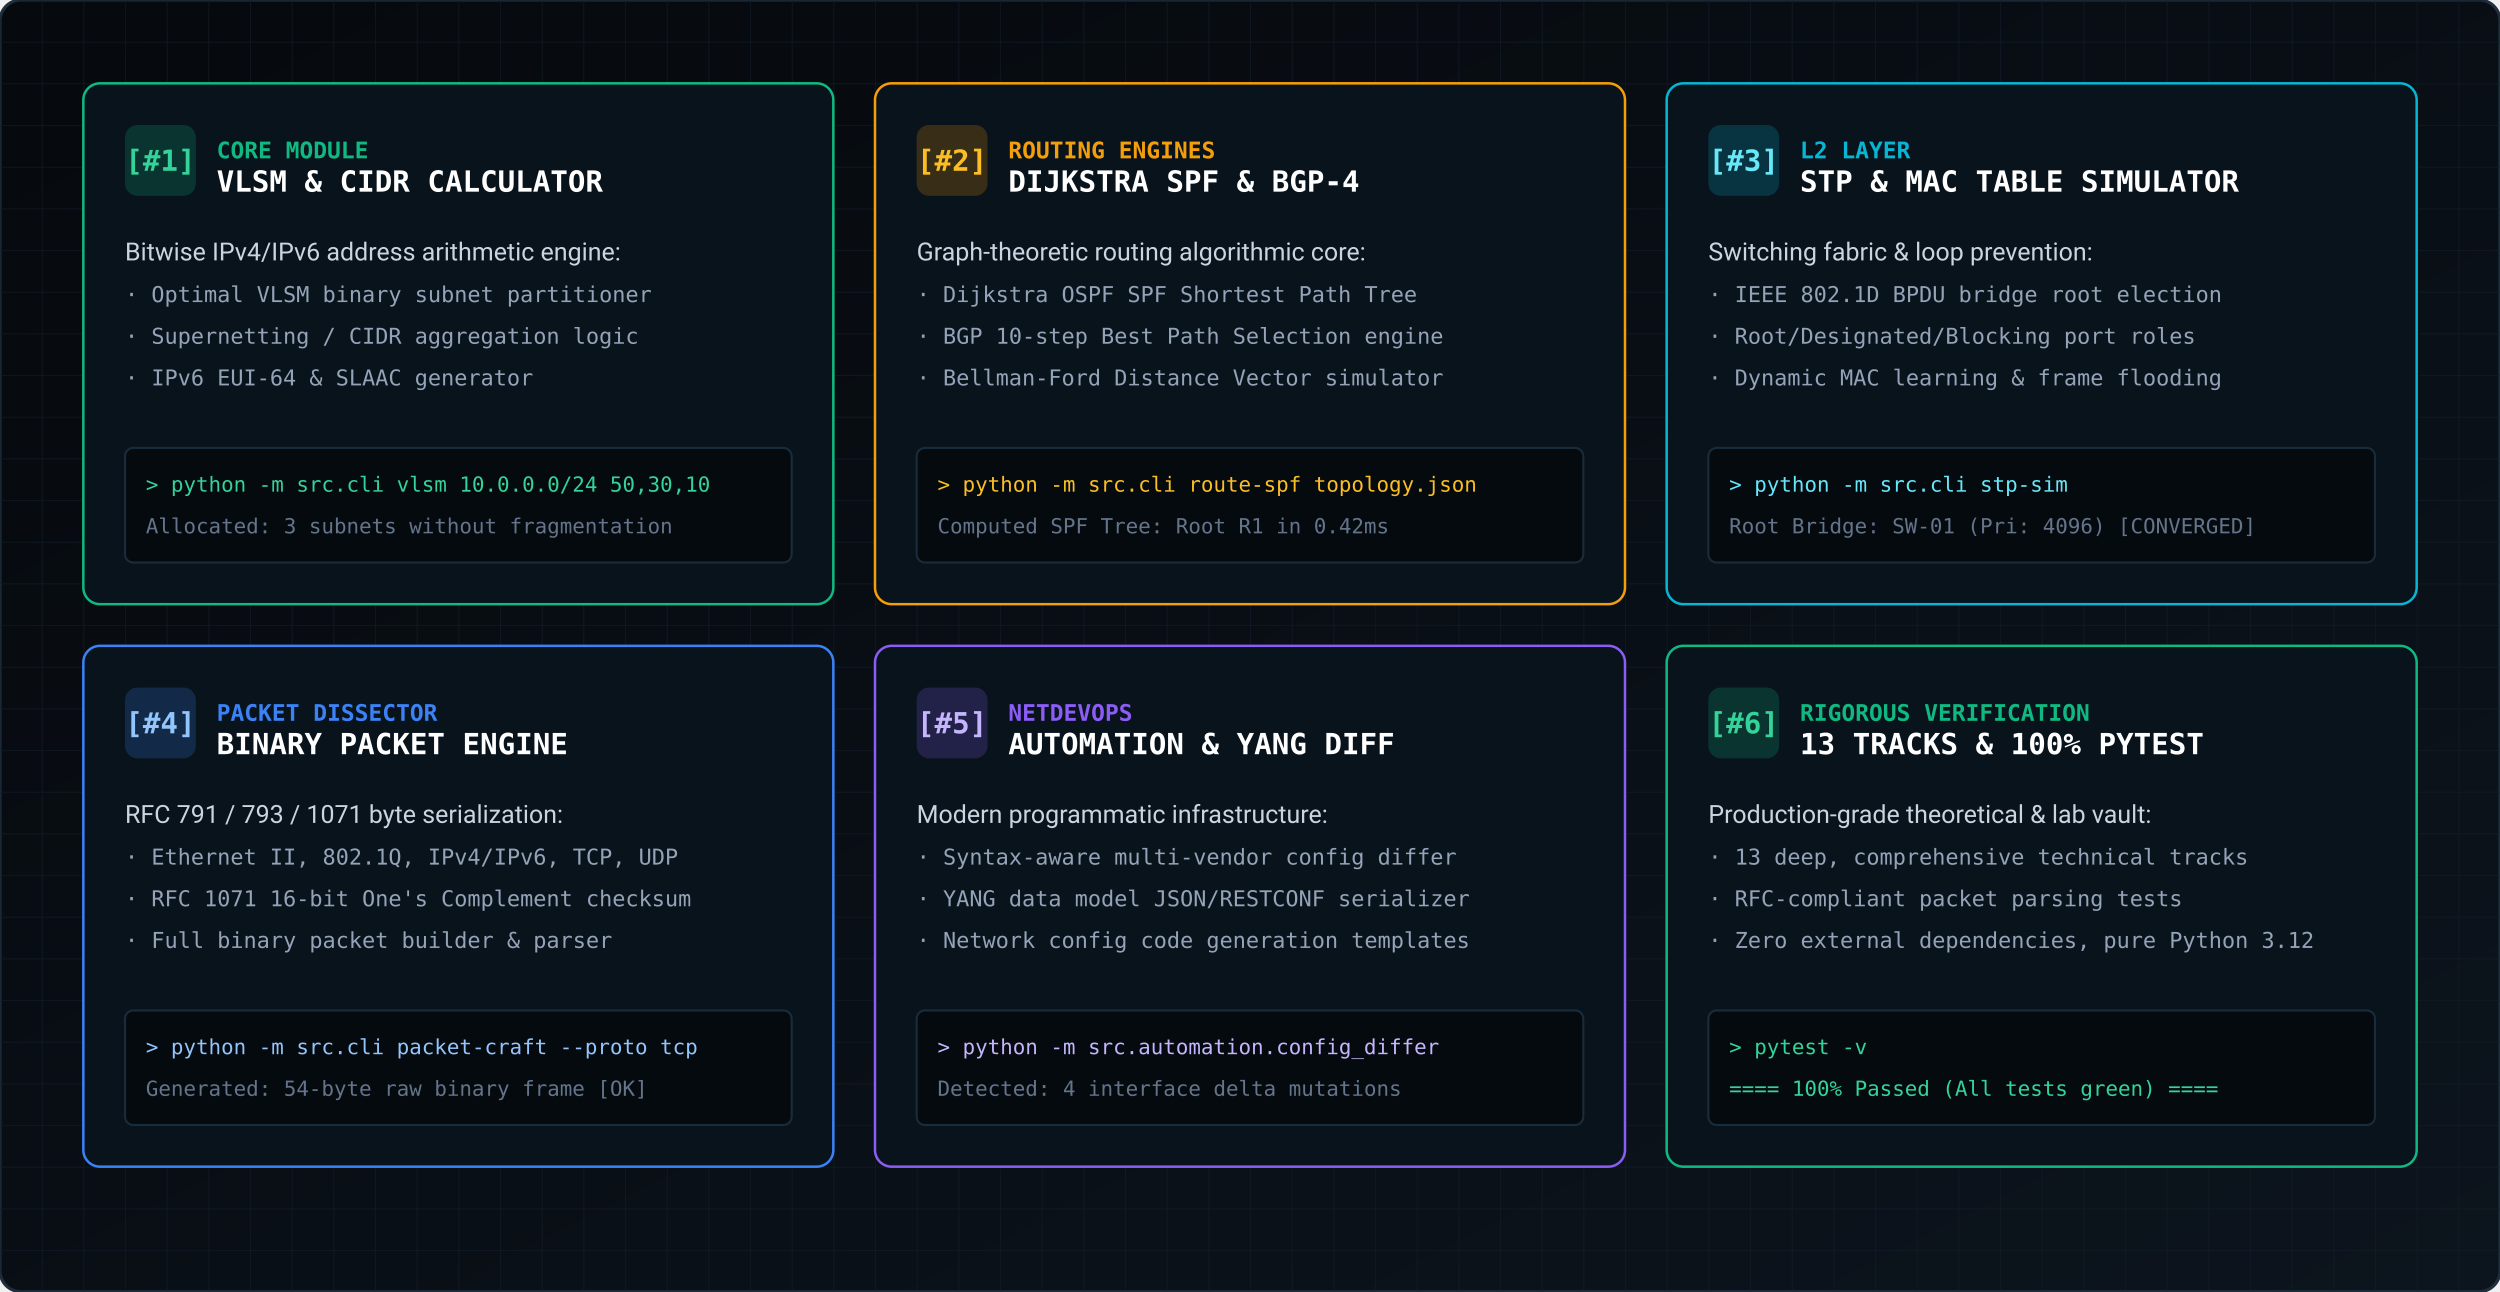
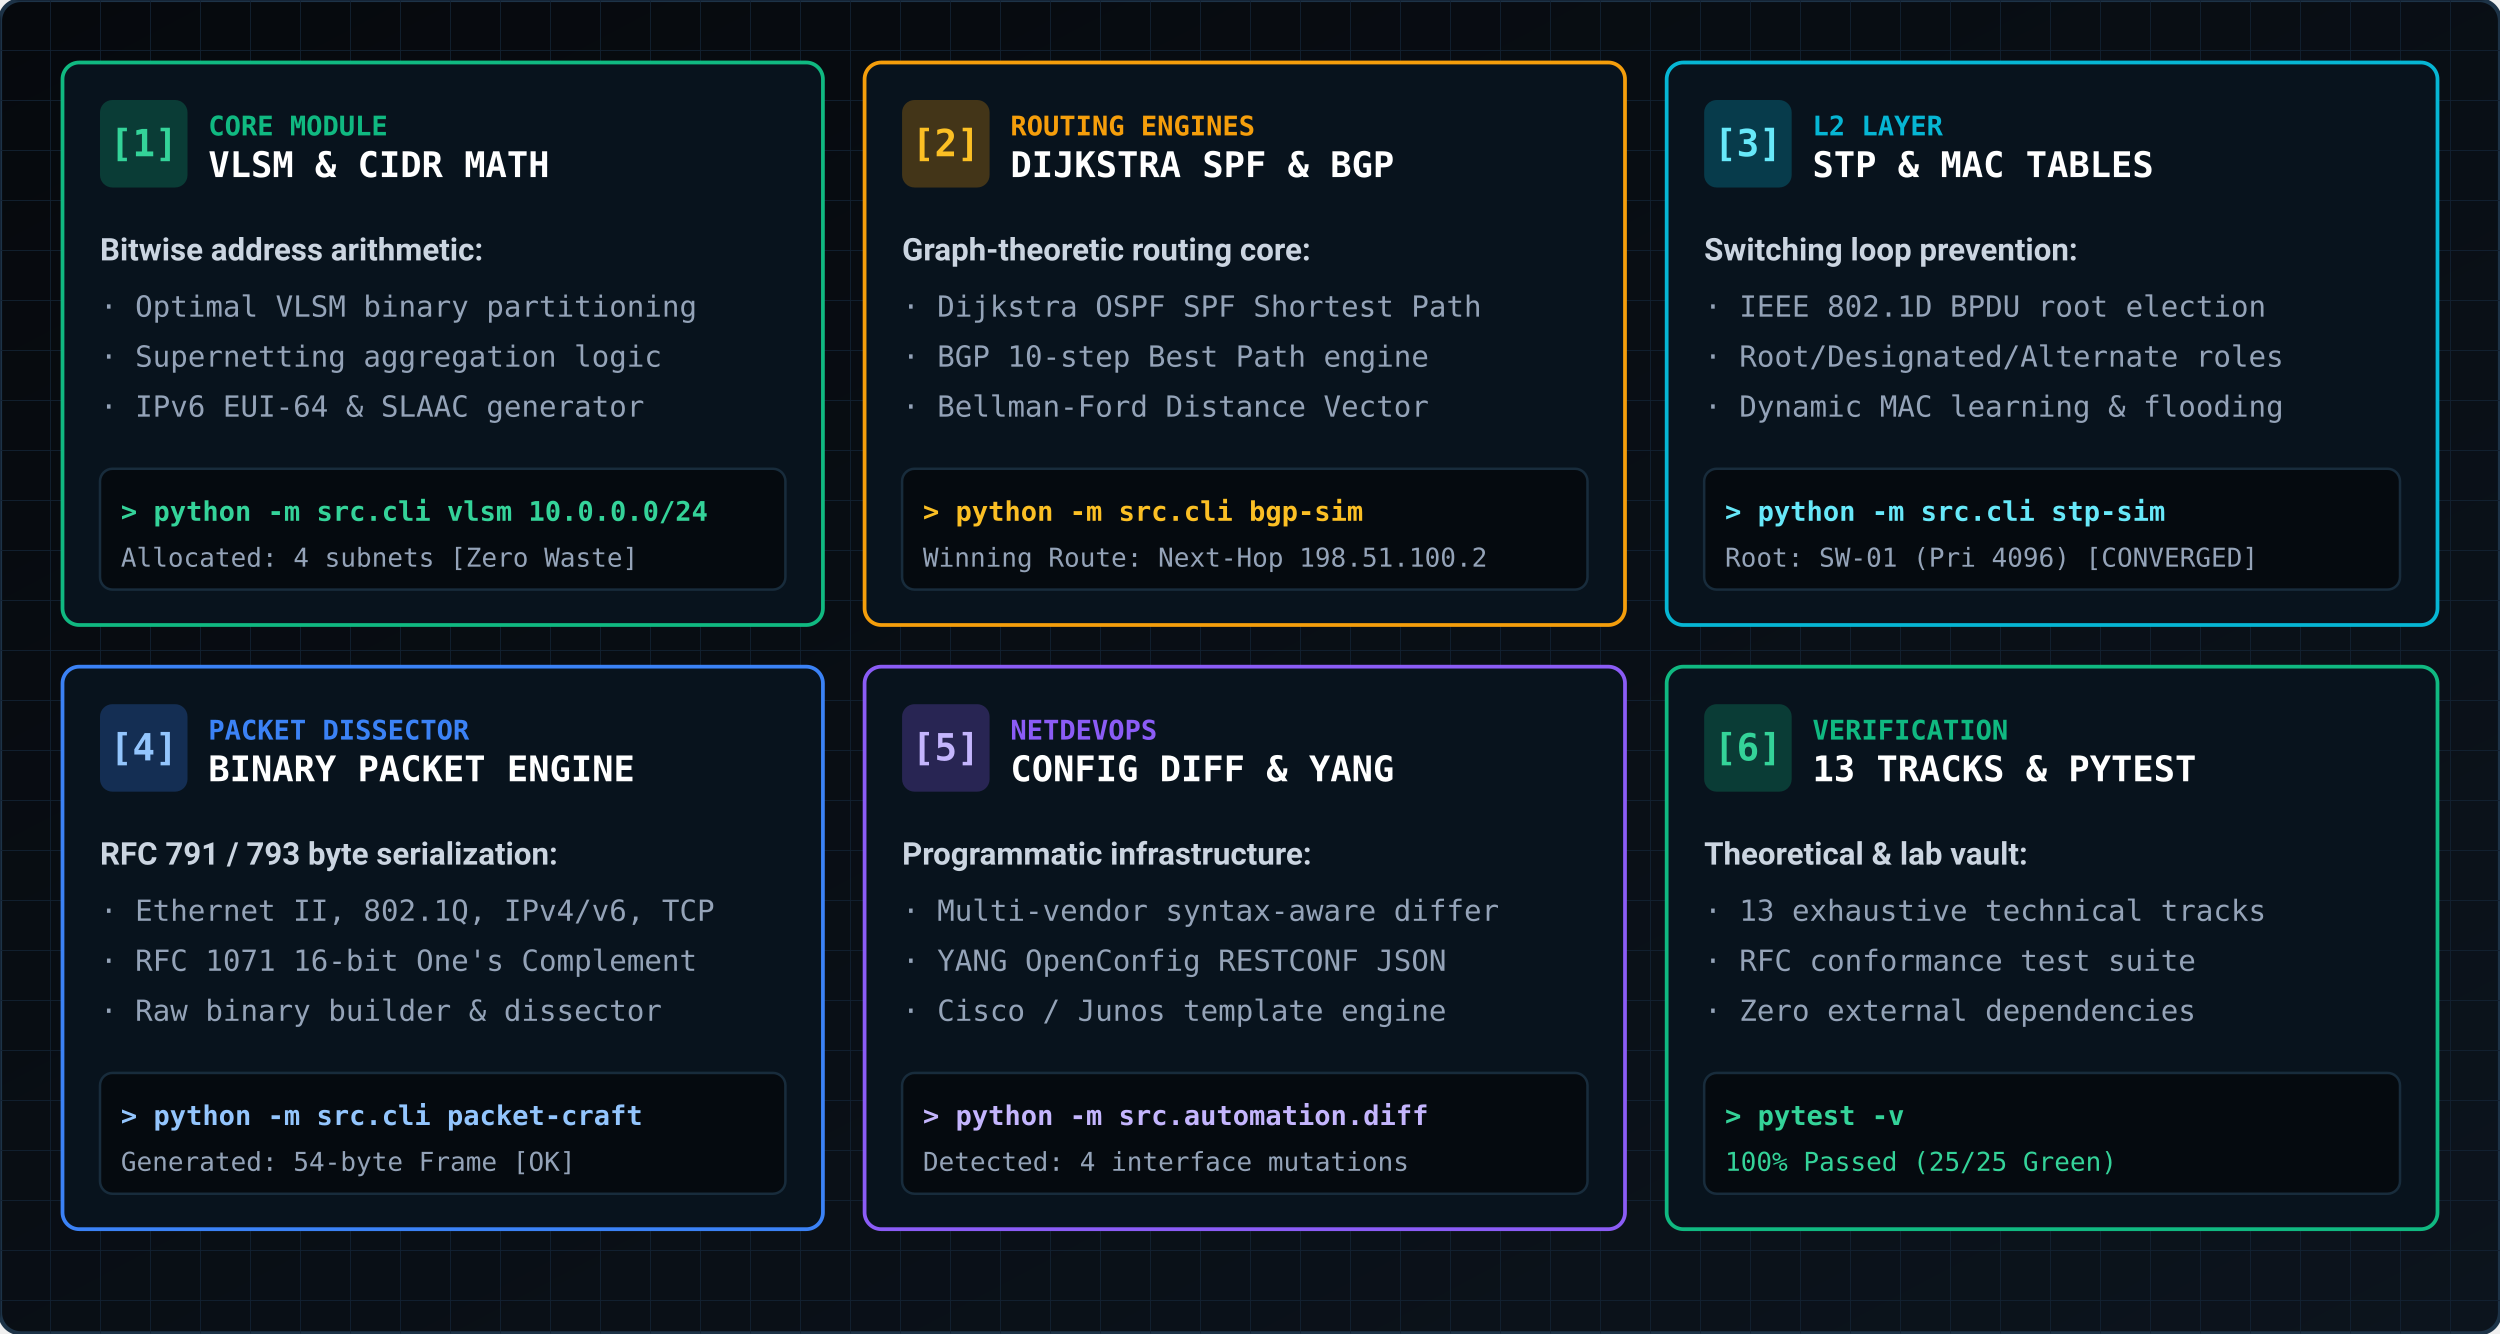
- <svg xmlns="http://www.w3.org/2000/svg" viewBox="0 0 1200 620" width="100%" height="100%">
+ <svg xmlns="http://www.w3.org/2000/svg" viewBox="0 0 1200 640" width="100%" height="100%">
  <defs>
    <linearGradient id="bentoBgGrad" x1="0%" y1="0%" x2="100%" y2="100%">
      <stop offset="0%" stop-color="#06090d" />
      <stop offset="100%" stop-color="#0c141d" />
    </linearGradient>
-     <pattern id="bentoGridPattern" width="20" height="20" patternUnits="userSpaceOnUse">
-       <path d="M 20 0 L 0 0 0 20" fill="none" stroke="#13202c" stroke-width="0.5" />
+     <pattern id="bentoGridPattern" width="24" height="24" patternUnits="userSpaceOnUse">
+       <path d="M 24 0 L 0 0 0 24" fill="none" stroke="#132333" stroke-width="0.8" />
    </pattern>
  </defs>
  <style>
    .font-mono { font-family: 'JetBrains Mono', 'Fira Code', monospace; }
    .font-sans { font-family: -apple-system, BlinkMacSystemFont, 'Segoe UI', Roboto, sans-serif; }
  </style>
-   <rect width="1200" height="620" fill="url(#bentoBgGrad)" rx="10" stroke="#1e2e3d" stroke-width="1.5" />
-   <rect width="1200" height="620" fill="url(#bentoGridPattern)" rx="10" />
-   <g transform="translate(40, 40)">
+   <rect width="1200" height="640" fill="url(#bentoBgGrad)" rx="10" stroke="#1d3347" stroke-width="2" />
+   <rect width="1200" height="640" fill="url(#bentoGridPattern)" rx="10" />
+   <g transform="translate(30, 30)">
    <g transform="translate(0, 0)">
-       <rect width="360" height="250" rx="8" fill="#09131c" stroke="#10b981" stroke-width="1.2" />
-       <rect x="20" y="20" width="34" height="34" rx="6" fill="#10b981" fill-opacity="0.2" />
-       <text x="37" y="42" text-anchor="middle" fill="#34d399" class="font-mono" font-size="14" font-weight="900">[#1]</text>
-       <text x="64" y="36" fill="#10b981" class="font-mono" font-size="11" font-weight="700">CORE MODULE</text>
-       <text x="64" y="52" fill="#ffffff" class="font-mono" font-size="14" font-weight="800">VLSM &amp; CIDR CALCULATOR</text>
-       <text x="20" y="85" fill="#cbd5e1" class="font-sans" font-size="12">Bitwise IPv4/IPv6 address arithmetic engine:</text>
-       <text x="20" y="105" fill="#94a3b8" class="font-mono" font-size="10.5">· Optimal VLSM binary subnet partitioner</text>
-       <text x="20" y="125" fill="#94a3b8" class="font-mono" font-size="10.5">· Supernetting / CIDR aggregation logic</text>
-       <text x="20" y="145" fill="#94a3b8" class="font-mono" font-size="10.5">· IPv6 EUI-64 &amp; SLAAC generator</text>
-       <rect x="20" y="175" width="320" height="55" rx="4" fill="#050a0f" stroke="#182c3c" stroke-width="1" />
-       <text x="30" y="196" fill="#34d399" class="font-mono" font-size="10">&gt; python -m src.cli vlsm 10.0.0.0/24 50,30,10</text>
-       <text x="30" y="216" fill="#64748b" class="font-mono" font-size="10">Allocated: 3 subnets without fragmentation</text>
+       <rect width="365" height="270" rx="8" fill="#08131d" stroke="#10b981" stroke-width="1.8" />
+       <rect x="18" y="18" width="42" height="42" rx="6" fill="#10b981" fill-opacity="0.25" />
+       <text x="39" y="45" text-anchor="middle" fill="#34d399" class="font-mono" font-size="18" font-weight="900">[1]</text>
+       <text x="70" y="35" fill="#10b981" class="font-mono" font-size="13" font-weight="800">CORE MODULE</text>
+       <text x="70" y="55" fill="#ffffff" class="font-mono" font-size="17" font-weight="900">VLSM &amp; CIDR MATH</text>
+       <text x="18" y="95" fill="#cbd5e1" class="font-sans" font-size="15" font-weight="600">Bitwise address arithmetic:</text>
+       <text x="18" y="122" fill="#94a3b8" class="font-mono" font-size="14">· Optimal VLSM binary partitioning</text>
+       <text x="18" y="146" fill="#94a3b8" class="font-mono" font-size="14">· Supernetting aggregation logic</text>
+       <text x="18" y="170" fill="#94a3b8" class="font-mono" font-size="14">· IPv6 EUI-64 &amp; SLAAC generator</text>
+       <rect x="18" y="195" width="329" height="58" rx="6" fill="#050a0f" stroke="#182c3c" stroke-width="1.2" />
+       <text x="28" y="220" fill="#34d399" class="font-mono" font-size="13" font-weight="700">&gt; python -m src.cli vlsm 10.0.0.0/24</text>
+       <text x="28" y="242" fill="#94a3b8" class="font-mono" font-size="12.5">Allocated: 4 subnets [Zero Waste]</text>
    </g>
-     <g transform="translate(380, 0)">
-       <rect width="360" height="250" rx="8" fill="#09131c" stroke="#f59e0b" stroke-width="1.2" />
-       <rect x="20" y="20" width="34" height="34" rx="6" fill="#f59e0b" fill-opacity="0.2" />
-       <text x="37" y="42" text-anchor="middle" fill="#fbbf24" class="font-mono" font-size="14" font-weight="900">[#2]</text>
-       <text x="64" y="36" fill="#f59e0b" class="font-mono" font-size="11" font-weight="700">ROUTING ENGINES</text>
-       <text x="64" y="52" fill="#ffffff" class="font-mono" font-size="14" font-weight="800">DIJKSTRA SPF &amp; BGP-4</text>
-       <text x="20" y="85" fill="#cbd5e1" class="font-sans" font-size="12">Graph-theoretic routing algorithmic core:</text>
-       <text x="20" y="105" fill="#94a3b8" class="font-mono" font-size="10.5">· Dijkstra OSPF SPF Shortest Path Tree</text>
-       <text x="20" y="125" fill="#94a3b8" class="font-mono" font-size="10.5">· BGP 10-step Best Path Selection engine</text>
-       <text x="20" y="145" fill="#94a3b8" class="font-mono" font-size="10.5">· Bellman-Ford Distance Vector simulator</text>
-       <rect x="20" y="175" width="320" height="55" rx="4" fill="#050a0f" stroke="#182c3c" stroke-width="1" />
-       <text x="30" y="196" fill="#fbbf24" class="font-mono" font-size="10">&gt; python -m src.cli route-spf topology.json</text>
-       <text x="30" y="216" fill="#64748b" class="font-mono" font-size="10">Computed SPF Tree: Root R1 in 0.42ms</text>
+     <g transform="translate(385, 0)">
+       <rect width="365" height="270" rx="8" fill="#08131d" stroke="#f59e0b" stroke-width="1.8" />
+       <rect x="18" y="18" width="42" height="42" rx="6" fill="#f59e0b" fill-opacity="0.25" />
+       <text x="39" y="45" text-anchor="middle" fill="#fbbf24" class="font-mono" font-size="18" font-weight="900">[2]</text>
+       <text x="70" y="35" fill="#f59e0b" class="font-mono" font-size="13" font-weight="800">ROUTING ENGINES</text>
+       <text x="70" y="55" fill="#ffffff" class="font-mono" font-size="17" font-weight="900">DIJKSTRA SPF &amp; BGP</text>
+       <text x="18" y="95" fill="#cbd5e1" class="font-sans" font-size="15" font-weight="600">Graph-theoretic routing core:</text>
+       <text x="18" y="122" fill="#94a3b8" class="font-mono" font-size="14">· Dijkstra OSPF SPF Shortest Path</text>
+       <text x="18" y="146" fill="#94a3b8" class="font-mono" font-size="14">· BGP 10-step Best Path engine</text>
+       <text x="18" y="170" fill="#94a3b8" class="font-mono" font-size="14">· Bellman-Ford Distance Vector</text>
+       <rect x="18" y="195" width="329" height="58" rx="6" fill="#050a0f" stroke="#182c3c" stroke-width="1.2" />
+       <text x="28" y="220" fill="#fbbf24" class="font-mono" font-size="13" font-weight="700">&gt; python -m src.cli bgp-sim</text>
+       <text x="28" y="242" fill="#94a3b8" class="font-mono" font-size="12.5">Winning Route: Next-Hop 198.51.100.2</text>
    </g>
-     <g transform="translate(760, 0)">
-       <rect width="360" height="250" rx="8" fill="#09131c" stroke="#06b6d4" stroke-width="1.2" />
-       <rect x="20" y="20" width="34" height="34" rx="6" fill="#06b6d4" fill-opacity="0.2" />
-       <text x="37" y="42" text-anchor="middle" fill="#67e8f9" class="font-mono" font-size="14" font-weight="900">[#3]</text>
-       <text x="64" y="36" fill="#06b6d4" class="font-mono" font-size="11" font-weight="700">L2 LAYER</text>
-       <text x="64" y="52" fill="#ffffff" class="font-mono" font-size="14" font-weight="800">STP &amp; MAC TABLE SIMULATOR</text>
-       <text x="20" y="85" fill="#cbd5e1" class="font-sans" font-size="12">Switching fabric &amp; loop prevention:</text>
-       <text x="20" y="105" fill="#94a3b8" class="font-mono" font-size="10.5">· IEEE 802.1D BPDU bridge root election</text>
-       <text x="20" y="125" fill="#94a3b8" class="font-mono" font-size="10.5">· Root/Designated/Blocking port roles</text>
-       <text x="20" y="145" fill="#94a3b8" class="font-mono" font-size="10.5">· Dynamic MAC learning &amp; frame flooding</text>
-       <rect x="20" y="175" width="320" height="55" rx="4" fill="#050a0f" stroke="#182c3c" stroke-width="1" />
-       <text x="30" y="196" fill="#67e8f9" class="font-mono" font-size="10">&gt; python -m src.cli stp-sim</text>
-       <text x="30" y="216" fill="#64748b" class="font-mono" font-size="10">Root Bridge: SW-01 (Pri: 4096) [CONVERGED]</text>
+     <g transform="translate(770, 0)">
+       <rect width="370" height="270" rx="8" fill="#08131d" stroke="#06b6d4" stroke-width="1.8" />
+       <rect x="18" y="18" width="42" height="42" rx="6" fill="#06b6d4" fill-opacity="0.25" />
+       <text x="39" y="45" text-anchor="middle" fill="#67e8f9" class="font-mono" font-size="18" font-weight="900">[3]</text>
+       <text x="70" y="35" fill="#06b6d4" class="font-mono" font-size="13" font-weight="800">L2 LAYER</text>
+       <text x="70" y="55" fill="#ffffff" class="font-mono" font-size="17" font-weight="900">STP &amp; MAC TABLES</text>
+       <text x="18" y="95" fill="#cbd5e1" class="font-sans" font-size="15" font-weight="600">Switching loop prevention:</text>
+       <text x="18" y="122" fill="#94a3b8" class="font-mono" font-size="14">· IEEE 802.1D BPDU root election</text>
+       <text x="18" y="146" fill="#94a3b8" class="font-mono" font-size="14">· Root/Designated/Alternate roles</text>
+       <text x="18" y="170" fill="#94a3b8" class="font-mono" font-size="14">· Dynamic MAC learning &amp; flooding</text>
+       <rect x="18" y="195" width="334" height="58" rx="6" fill="#050a0f" stroke="#182c3c" stroke-width="1.2" />
+       <text x="28" y="220" fill="#67e8f9" class="font-mono" font-size="13" font-weight="700">&gt; python -m src.cli stp-sim</text>
+       <text x="28" y="242" fill="#94a3b8" class="font-mono" font-size="12.5">Root: SW-01 (Pri 4096) [CONVERGED]</text>
    </g>
-     <g transform="translate(0, 270)">
-       <rect width="360" height="250" rx="8" fill="#09131c" stroke="#3b82f6" stroke-width="1.2" />
-       <rect x="20" y="20" width="34" height="34" rx="6" fill="#3b82f6" fill-opacity="0.2" />
-       <text x="37" y="42" text-anchor="middle" fill="#93c5fd" class="font-mono" font-size="14" font-weight="900">[#4]</text>
-       <text x="64" y="36" fill="#3b82f6" class="font-mono" font-size="11" font-weight="700">PACKET DISSECTOR</text>
-       <text x="64" y="52" fill="#ffffff" class="font-mono" font-size="14" font-weight="800">BINARY PACKET ENGINE</text>
-       <text x="20" y="85" fill="#cbd5e1" class="font-sans" font-size="12">RFC 791 / 793 / 1071 byte serialization:</text>
-       <text x="20" y="105" fill="#94a3b8" class="font-mono" font-size="10.5">· Ethernet II, 802.1Q, IPv4/IPv6, TCP, UDP</text>
-       <text x="20" y="125" fill="#94a3b8" class="font-mono" font-size="10.5">· RFC 1071 16-bit One's Complement checksum</text>
-       <text x="20" y="145" fill="#94a3b8" class="font-mono" font-size="10.5">· Full binary packet builder &amp; parser</text>
-       <rect x="20" y="175" width="320" height="55" rx="4" fill="#050a0f" stroke="#182c3c" stroke-width="1" />
-       <text x="30" y="196" fill="#93c5fd" class="font-mono" font-size="10">&gt; python -m src.cli packet-craft --proto tcp</text>
-       <text x="30" y="216" fill="#64748b" class="font-mono" font-size="10">Generated: 54-byte raw binary frame [OK]</text>
+     <g transform="translate(0, 290)">
+       <rect width="365" height="270" rx="8" fill="#08131d" stroke="#3b82f6" stroke-width="1.8" />
+       <rect x="18" y="18" width="42" height="42" rx="6" fill="#3b82f6" fill-opacity="0.25" />
+       <text x="39" y="45" text-anchor="middle" fill="#93c5fd" class="font-mono" font-size="18" font-weight="900">[4]</text>
+       <text x="70" y="35" fill="#3b82f6" class="font-mono" font-size="13" font-weight="800">PACKET DISSECTOR</text>
+       <text x="70" y="55" fill="#ffffff" class="font-mono" font-size="17" font-weight="900">BINARY PACKET ENGINE</text>
+       <text x="18" y="95" fill="#cbd5e1" class="font-sans" font-size="15" font-weight="600">RFC 791 / 793 byte serialization:</text>
+       <text x="18" y="122" fill="#94a3b8" class="font-mono" font-size="14">· Ethernet II, 802.1Q, IPv4/v6, TCP</text>
+       <text x="18" y="146" fill="#94a3b8" class="font-mono" font-size="14">· RFC 1071 16-bit One's Complement</text>
+       <text x="18" y="170" fill="#94a3b8" class="font-mono" font-size="14">· Raw binary builder &amp; dissector</text>
+       <rect x="18" y="195" width="329" height="58" rx="6" fill="#050a0f" stroke="#182c3c" stroke-width="1.2" />
+       <text x="28" y="220" fill="#93c5fd" class="font-mono" font-size="13" font-weight="700">&gt; python -m src.cli packet-craft</text>
+       <text x="28" y="242" fill="#94a3b8" class="font-mono" font-size="12.5">Generated: 54-byte Frame [OK]</text>
    </g>
-     <g transform="translate(380, 270)">
-       <rect width="360" height="250" rx="8" fill="#09131c" stroke="#8b5cf6" stroke-width="1.2" />
-       <rect x="20" y="20" width="34" height="34" rx="6" fill="#8b5cf6" fill-opacity="0.2" />
-       <text x="37" y="42" text-anchor="middle" fill="#c4b5fd" class="font-mono" font-size="14" font-weight="900">[#5]</text>
-       <text x="64" y="36" fill="#8b5cf6" class="font-mono" font-size="11" font-weight="700">NETDEVOPS</text>
-       <text x="64" y="52" fill="#ffffff" class="font-mono" font-size="14" font-weight="800">AUTOMATION &amp; YANG DIFF</text>
-       <text x="20" y="85" fill="#cbd5e1" class="font-sans" font-size="12">Modern programmatic infrastructure:</text>
-       <text x="20" y="105" fill="#94a3b8" class="font-mono" font-size="10.5">· Syntax-aware multi-vendor config differ</text>
-       <text x="20" y="125" fill="#94a3b8" class="font-mono" font-size="10.5">· YANG data model JSON/RESTCONF serializer</text>
-       <text x="20" y="145" fill="#94a3b8" class="font-mono" font-size="10.5">· Network config code generation templates</text>
-       <rect x="20" y="175" width="320" height="55" rx="4" fill="#050a0f" stroke="#182c3c" stroke-width="1" />
-       <text x="30" y="196" fill="#c4b5fd" class="font-mono" font-size="10">&gt; python -m src.automation.config_differ</text>
-       <text x="30" y="216" fill="#64748b" class="font-mono" font-size="10">Detected: 4 interface delta mutations</text>
+     <g transform="translate(385, 290)">
+       <rect width="365" height="270" rx="8" fill="#08131d" stroke="#8b5cf6" stroke-width="1.8" />
+       <rect x="18" y="18" width="42" height="42" rx="6" fill="#8b5cf6" fill-opacity="0.25" />
+       <text x="39" y="45" text-anchor="middle" fill="#c4b5fd" class="font-mono" font-size="18" font-weight="900">[5]</text>
+       <text x="70" y="35" fill="#8b5cf6" class="font-mono" font-size="13" font-weight="800">NETDEVOPS</text>
+       <text x="70" y="55" fill="#ffffff" class="font-mono" font-size="17" font-weight="900">CONFIG DIFF &amp; YANG</text>
+       <text x="18" y="95" fill="#cbd5e1" class="font-sans" font-size="15" font-weight="600">Programmatic infrastructure:</text>
+       <text x="18" y="122" fill="#94a3b8" class="font-mono" font-size="14">· Multi-vendor syntax-aware differ</text>
+       <text x="18" y="146" fill="#94a3b8" class="font-mono" font-size="14">· YANG OpenConfig RESTCONF JSON</text>
+       <text x="18" y="170" fill="#94a3b8" class="font-mono" font-size="14">· Cisco / Junos template engine</text>
+       <rect x="18" y="195" width="329" height="58" rx="6" fill="#050a0f" stroke="#182c3c" stroke-width="1.2" />
+       <text x="28" y="220" fill="#c4b5fd" class="font-mono" font-size="13" font-weight="700">&gt; python -m src.automation.diff</text>
+       <text x="28" y="242" fill="#94a3b8" class="font-mono" font-size="12.5">Detected: 4 interface mutations</text>
    </g>
-     <g transform="translate(760, 270)">
-       <rect width="360" height="250" rx="8" fill="#09131c" stroke="#10b981" stroke-width="1.2" />
-       <rect x="20" y="20" width="34" height="34" rx="6" fill="#10b981" fill-opacity="0.2" />
-       <text x="37" y="42" text-anchor="middle" fill="#34d399" class="font-mono" font-size="14" font-weight="900">[#6]</text>
-       <text x="64" y="36" fill="#10b981" class="font-mono" font-size="11" font-weight="700">RIGOROUS VERIFICATION</text>
-       <text x="64" y="52" fill="#ffffff" class="font-mono" font-size="14" font-weight="800">13 TRACKS &amp; 100% PYTEST</text>
-       <text x="20" y="85" fill="#cbd5e1" class="font-sans" font-size="12">Production-grade theoretical &amp; lab vault:</text>
-       <text x="20" y="105" fill="#94a3b8" class="font-mono" font-size="10.5">· 13 deep, comprehensive technical tracks</text>
-       <text x="20" y="125" fill="#94a3b8" class="font-mono" font-size="10.5">· RFC-compliant packet parsing tests</text>
-       <text x="20" y="145" fill="#94a3b8" class="font-mono" font-size="10.5">· Zero external dependencies, pure Python 3.12</text>
-       <rect x="20" y="175" width="320" height="55" rx="4" fill="#050a0f" stroke="#182c3c" stroke-width="1" />
-       <text x="30" y="196" fill="#34d399" class="font-mono" font-size="10">&gt; pytest -v</text>
-       <text x="30" y="216" fill="#34d399" class="font-mono" font-size="10">==== 100% Passed (All tests green) ====</text>
+     <g transform="translate(770, 290)">
+       <rect width="370" height="270" rx="8" fill="#08131d" stroke="#10b981" stroke-width="1.8" />
+       <rect x="18" y="18" width="42" height="42" rx="6" fill="#10b981" fill-opacity="0.25" />
+       <text x="39" y="45" text-anchor="middle" fill="#34d399" class="font-mono" font-size="18" font-weight="900">[6]</text>
+       <text x="70" y="35" fill="#10b981" class="font-mono" font-size="13" font-weight="800">VERIFICATION</text>
+       <text x="70" y="55" fill="#ffffff" class="font-mono" font-size="17" font-weight="900">13 TRACKS &amp; PYTEST</text>
+       <text x="18" y="95" fill="#cbd5e1" class="font-sans" font-size="15" font-weight="600">Theoretical &amp; lab vault:</text>
+       <text x="18" y="122" fill="#94a3b8" class="font-mono" font-size="14">· 13 exhaustive technical tracks</text>
+       <text x="18" y="146" fill="#94a3b8" class="font-mono" font-size="14">· RFC conformance test suite</text>
+       <text x="18" y="170" fill="#94a3b8" class="font-mono" font-size="14">· Zero external dependencies</text>
+       <rect x="18" y="195" width="334" height="58" rx="6" fill="#050a0f" stroke="#182c3c" stroke-width="1.2" />
+       <text x="28" y="220" fill="#34d399" class="font-mono" font-size="13" font-weight="700">&gt; pytest -v</text>
+       <text x="28" y="242" fill="#34d399" class="font-mono" font-size="12.5">100% Passed (25/25 Green)</text>
    </g>
  </g>
</svg>
